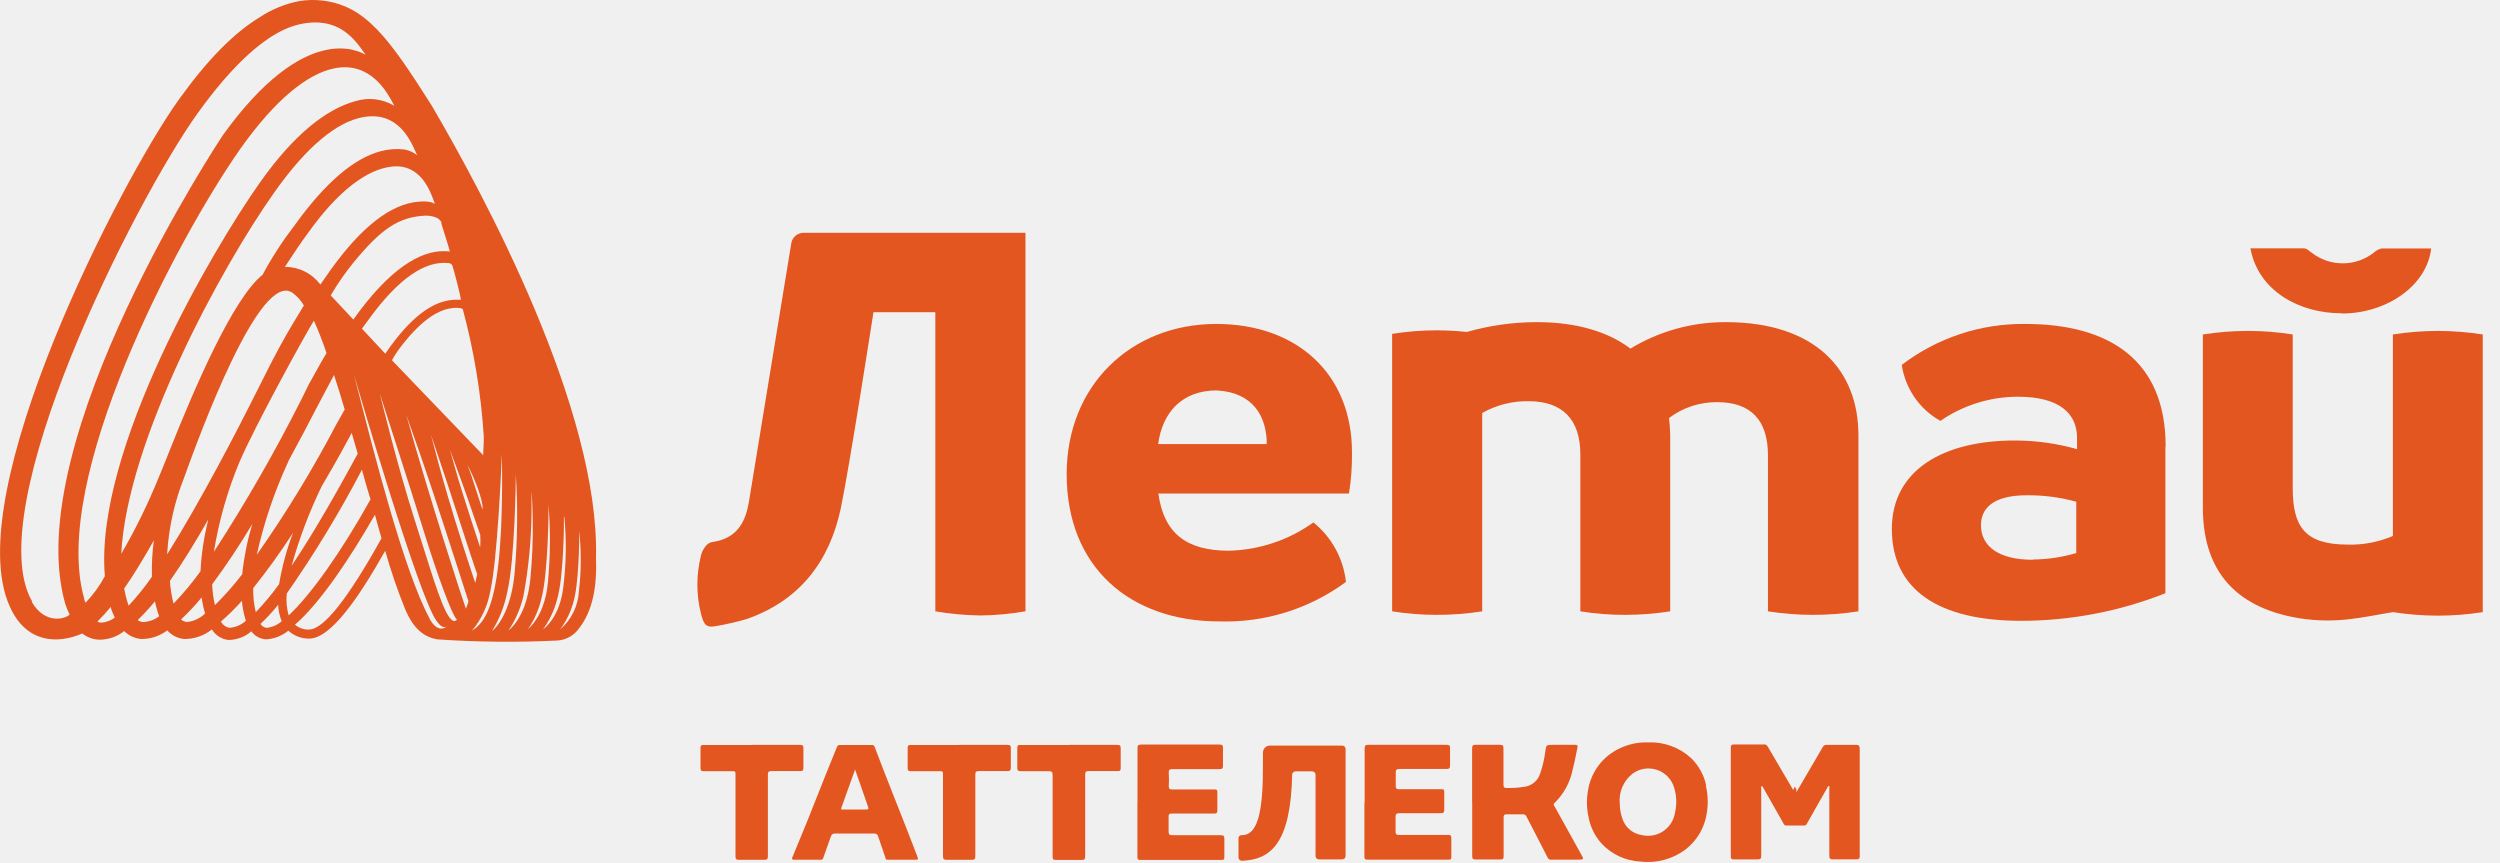
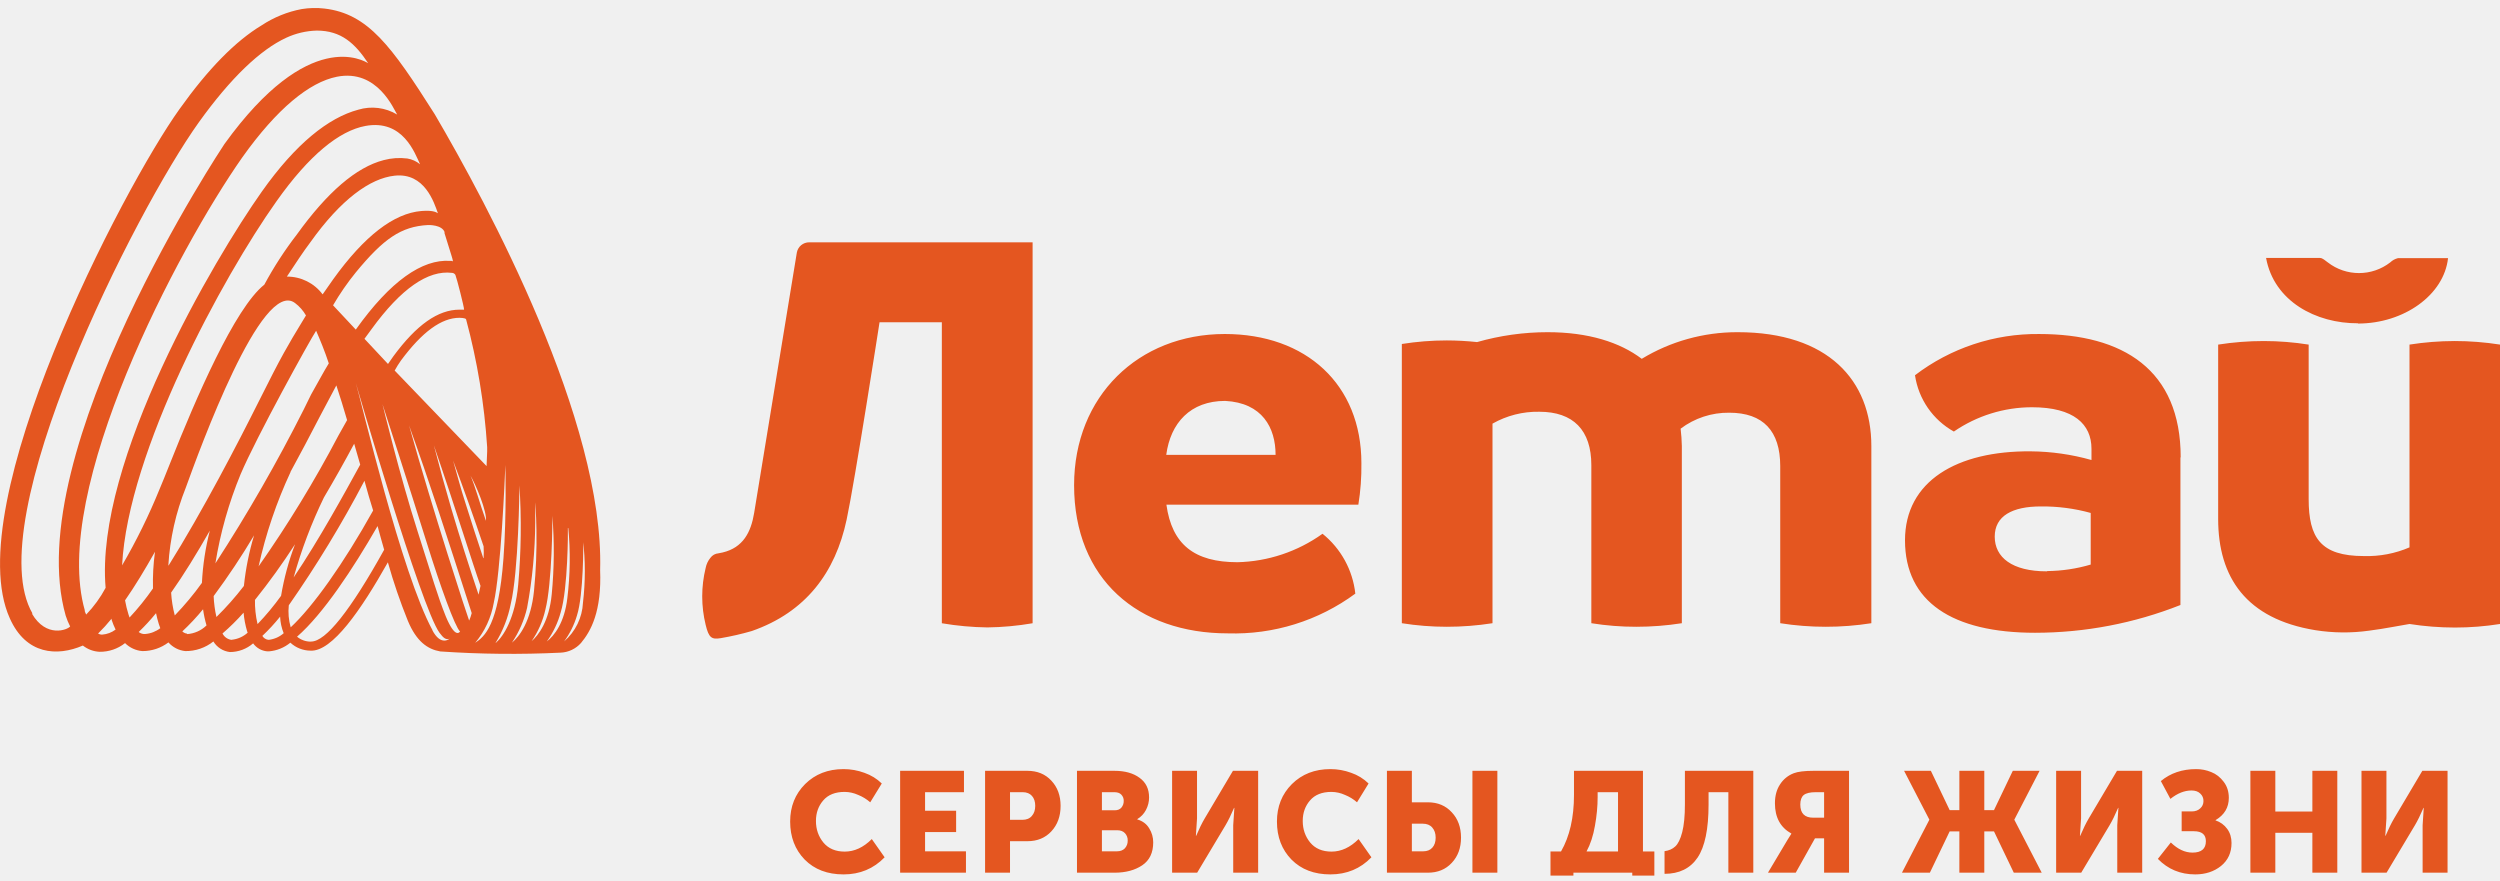
- <svg xmlns="http://www.w3.org/2000/svg" width="116" height="40" viewBox="0 0 116 40" fill="none">
-   <g clip-path="url(#clip0)">
-     <path fill-rule="evenodd" clip-rule="evenodd" d="M20.028 4.893C22.454 9.031 27.839 19.032 27.654 25.901C27.732 27.832 27.221 28.738 26.774 29.274C26.655 29.408 26.511 29.517 26.349 29.594C26.188 29.671 26.013 29.714 25.834 29.722C23.985 29.812 22.131 29.793 20.284 29.666C19.704 29.562 19.193 29.214 18.793 28.25C18.437 27.37 18.13 26.471 17.873 25.557C16.634 27.762 15.306 29.678 14.315 29.63C13.967 29.629 13.634 29.498 13.379 29.262C13.1 29.492 12.756 29.632 12.395 29.662H12.311C12.183 29.651 12.059 29.612 11.947 29.549C11.836 29.485 11.739 29.398 11.664 29.294C11.367 29.551 10.988 29.693 10.596 29.694C10.44 29.677 10.29 29.623 10.157 29.539C10.025 29.454 9.914 29.34 9.832 29.206C9.466 29.498 9.009 29.655 8.541 29.65C8.24 29.62 7.961 29.477 7.761 29.25C7.416 29.511 6.994 29.652 6.561 29.65C6.26 29.626 5.976 29.496 5.762 29.282C5.428 29.547 5.012 29.688 4.586 29.682C4.307 29.669 4.038 29.568 3.819 29.394C2.639 29.906 1.2 29.822 0.452 28.138C-1.907 22.917 5.646 8.326 8.273 4.657C9.596 2.801 10.848 1.528 12.051 0.8C12.612 0.429 13.242 0.173 13.903 0.048C14.249 -0.008 14.602 -0.016 14.95 0.024C16.957 0.26 18.033 1.744 20.028 4.893ZM23.591 29.258C23.919 28.771 24.154 28.229 24.287 27.658C24.529 26.355 24.655 25.034 24.663 23.709V22.801C24.663 22.753 24.707 23.293 24.718 24.069C24.735 25.004 24.698 25.939 24.607 26.869C24.467 28.258 23.951 28.974 23.579 29.27L23.591 29.258ZM22.835 29.27C23.173 28.719 23.41 28.112 23.535 27.477C23.895 25.969 23.935 22.197 23.935 22.012C24.032 23.533 24.014 25.059 23.879 26.577C23.739 28.142 23.191 28.978 22.847 29.27H22.835ZM21.896 29.27C22.338 28.741 22.633 28.105 22.751 27.425C23.075 25.985 23.259 21.776 23.287 21.072C23.287 21.072 23.347 23.405 23.199 25.373C22.967 28.49 22.328 28.974 21.896 29.27ZM21.616 28.238C21.584 28.19 19.924 23.117 18.849 19.244C19.74 21.712 20.403 23.767 21.399 26.853L21.4 26.857C21.508 27.191 21.619 27.537 21.736 27.898C21.707 28.014 21.668 28.128 21.62 28.238H21.616ZM19.733 25.676L19.733 25.675C19.601 25.258 19.445 24.763 19.249 24.149C18.421 21.568 17.625 18.268 17.625 18.268C17.625 18.268 18.865 22.084 19.677 24.693C20.284 26.645 20.964 28.534 21.2 28.75C21.198 28.752 21.196 28.754 21.194 28.757C21.144 28.811 20.947 29.031 20.536 28.038C20.248 27.31 20.073 26.757 19.733 25.676ZM19.936 28.702C18.761 26.559 17.314 20.873 16.683 18.393L16.683 18.393C16.555 17.888 16.46 17.516 16.409 17.334C16.637 18.117 19.436 27.693 20.252 28.806C20.436 29.058 20.56 29.142 20.716 29.078C20.716 29.078 20.316 29.446 19.916 28.678L19.936 28.702ZM14.319 29.214C14.088 29.215 13.864 29.134 13.687 28.986C14.886 27.946 16.274 25.845 17.397 23.885C17.468 24.158 17.54 24.407 17.608 24.648L17.608 24.648C17.64 24.759 17.671 24.868 17.701 24.977C16.146 27.778 15.014 29.21 14.335 29.21L14.319 29.214ZM13.395 28.554C13.3 28.224 13.271 27.879 13.307 27.538C14.589 25.699 15.754 23.782 16.794 21.796L16.799 21.814C16.933 22.3 17.059 22.758 17.193 23.169C15.822 25.633 14.415 27.606 13.395 28.554ZM12.391 29.13H12.363C12.307 29.123 12.252 29.103 12.205 29.072C12.157 29.041 12.117 28.999 12.087 28.95C12.381 28.673 12.655 28.377 12.907 28.062C12.917 28.324 12.973 28.582 13.071 28.826C12.88 28.993 12.643 29.099 12.391 29.13ZM11.752 27.285C12.409 26.464 13.024 25.609 13.595 24.725C13.302 25.494 13.087 26.29 12.951 27.102C12.621 27.561 12.259 27.997 11.867 28.406C11.78 28.035 11.74 27.654 11.748 27.273L11.752 27.285ZM11.236 26.649C10.848 27.154 10.426 27.631 9.972 28.078C9.9 27.761 9.857 27.438 9.844 27.113C10.512 26.212 11.134 25.277 11.707 24.313C11.479 25.069 11.322 25.844 11.24 26.629L11.236 26.649ZM10.7 29.13H10.652C10.567 29.117 10.486 29.083 10.417 29.032C10.347 28.982 10.291 28.915 10.252 28.838C10.597 28.54 10.922 28.219 11.224 27.878C11.249 28.169 11.304 28.457 11.388 28.738L11.412 28.802C11.211 28.984 10.957 29.097 10.688 29.126L10.7 29.13ZM7.757 25.685C7.832 24.463 8.102 23.261 8.557 22.125L8.563 22.106C9.216 20.305 12.069 12.439 13.595 13.603C13.8 13.757 13.971 13.952 14.099 14.175C14.025 14.299 13.946 14.429 13.86 14.569C13.547 15.082 13.146 15.74 12.587 16.827C12.411 17.172 12.135 17.712 11.919 18.148C10.992 20.004 9.324 23.225 7.765 25.709L7.757 25.685ZM9.3 26.509C8.921 27.038 8.505 27.538 8.053 28.006C7.963 27.661 7.906 27.309 7.885 26.953C8.465 26.133 9.061 25.161 9.668 24.097C9.467 24.883 9.345 25.687 9.304 26.497L9.3 26.509ZM8.621 28.846C8.538 28.837 8.46 28.8 8.401 28.742C8.742 28.423 9.061 28.082 9.356 27.722C9.391 27.973 9.444 28.222 9.516 28.466C9.275 28.702 8.957 28.844 8.621 28.866V28.846ZM7.353 22.18C6.861 23.392 6.284 24.567 5.626 25.697C5.894 20.444 10.264 12.402 12.735 8.918C14.251 6.773 15.634 5.661 16.838 5.437C18.436 5.143 19.024 6.463 19.293 7.065C19.316 7.118 19.337 7.165 19.357 7.205C19.187 7.065 18.982 6.973 18.765 6.937C18.401 6.893 18.032 6.919 17.677 7.013C16.414 7.342 15.082 8.49 13.679 10.442C13.117 11.171 12.615 11.944 12.179 12.755C10.816 13.835 9.021 18.004 7.853 20.948C7.697 21.348 7.413 22.044 7.353 22.18ZM6.621 28.862C6.537 28.854 6.457 28.822 6.39 28.77C6.674 28.497 6.941 28.207 7.189 27.902C7.224 28.072 7.267 28.239 7.317 28.402C7.337 28.47 7.361 28.534 7.385 28.594C7.183 28.75 6.94 28.843 6.685 28.862H6.621ZM5.922 27.966C5.854 27.751 5.801 27.531 5.762 27.309C6.214 26.661 6.673 25.901 7.141 25.069C7.064 25.63 7.033 26.196 7.049 26.761C6.722 27.233 6.361 27.681 5.97 28.102L5.922 27.966ZM4.71 28.89H4.67C4.617 28.884 4.565 28.868 4.518 28.842C4.739 28.625 4.948 28.395 5.142 28.154V28.206C5.193 28.36 5.255 28.511 5.326 28.658C5.147 28.793 4.933 28.873 4.71 28.89ZM3.91 27.782C2.319 22.261 8.205 11.102 11.168 6.881C12.767 4.633 14.258 3.421 15.522 3.169C17.196 2.836 17.977 4.308 18.232 4.789C18.262 4.846 18.285 4.889 18.301 4.913C18.034 4.752 17.736 4.649 17.427 4.61C17.118 4.571 16.804 4.598 16.506 4.689C15.134 5.057 13.627 6.253 12.063 8.466C9.888 11.542 4.362 20.908 4.866 26.733C4.626 27.183 4.324 27.598 3.97 27.966C3.94 27.908 3.916 27.848 3.898 27.786L3.91 27.782ZM1.499 27.922C-0.988 23.661 6.234 9.362 9.164 5.265C10.628 3.225 11.995 1.92 13.195 1.368C13.634 1.165 14.111 1.054 14.594 1.04C15.726 1.04 16.358 1.632 16.965 2.545C16.961 2.542 16.956 2.539 16.95 2.536L16.949 2.536C16.662 2.374 14.161 0.968 10.34 6.273C10.34 6.273 0.88 20.484 3.027 28.018C3.082 28.188 3.15 28.354 3.231 28.514C3.119 28.666 2.131 29.062 1.467 27.918L1.499 27.922ZM20.163 9.421L20.178 9.462C20.173 9.46 20.168 9.457 20.162 9.453C20.088 9.409 19.934 9.317 19.421 9.358C18.145 9.462 16.786 10.514 15.358 12.498L14.866 13.203C14.675 12.947 14.426 12.739 14.14 12.597C13.854 12.454 13.539 12.381 13.219 12.383C13.595 11.81 13.995 11.202 14.299 10.802C15.706 8.826 17.049 7.854 18.181 7.73C19.522 7.582 19.973 8.875 20.163 9.421ZM16.322 20.096C16.418 20.42 16.51 20.74 16.598 21.052C15.87 22.384 14.698 24.521 13.531 26.253C13.884 24.984 14.351 23.75 14.926 22.565C15.578 21.46 16.082 20.536 16.322 20.084V20.096ZM9.924 25.605C10.152 24.194 10.542 22.814 11.088 21.492C11.819 19.768 14.287 15.299 14.566 14.879C14.754 15.311 14.966 15.823 15.15 16.383C14.997 16.63 14.841 16.912 14.675 17.212L14.675 17.213C14.571 17.399 14.464 17.594 14.351 17.792L14.331 17.828L13.995 18.512C12.768 20.948 11.409 23.317 9.924 25.605ZM13.387 21.384C13.847 20.544 14.294 19.692 14.726 18.856C14.87 18.58 15.358 17.656 15.498 17.399C15.666 17.912 15.834 18.444 15.994 19C15.874 19.22 15.742 19.456 15.594 19.712C14.499 21.799 13.27 23.813 11.915 25.741C12.247 24.244 12.74 22.787 13.387 21.396V21.384ZM20.759 11.274C20.821 11.472 20.838 11.526 20.851 11.582C20.856 11.603 20.86 11.625 20.866 11.654L20.872 11.682C20.85 11.67 20.825 11.661 20.8 11.658H20.732C19.461 11.574 17.993 12.579 16.394 14.827C16.146 14.559 15.778 14.163 15.346 13.707C15.656 13.175 16.006 12.668 16.394 12.191C17.677 10.63 18.481 10.074 19.716 10.006L19.721 10.006C19.782 10.005 20.38 9.994 20.492 10.35H20.472C20.619 10.826 20.706 11.103 20.759 11.274ZM17.122 14.803C18.473 12.943 19.721 12.075 20.828 12.21C20.86 12.212 20.891 12.221 20.919 12.238C20.946 12.255 20.968 12.278 20.984 12.306C21.052 12.479 21.384 13.775 21.384 13.907H21.176C20.184 13.907 19.197 14.603 18.129 16.051L17.877 16.411L16.794 15.251L17.122 14.803ZM18.185 16.715C18.274 16.552 18.373 16.395 18.481 16.243C19.449 14.939 20.336 14.283 21.172 14.283C21.172 14.283 21.456 14.283 21.476 14.355C21.994 16.281 22.319 18.254 22.447 20.244V20.448C22.447 20.448 22.423 21.076 22.419 21.12L18.185 16.715ZM22.067 22.664C21.939 22.261 21.828 21.909 21.681 21.561C21.968 22.073 22.438 23.218 22.391 23.645C22.261 23.279 22.16 22.958 22.067 22.664ZM22.14 26.649C22.11 26.793 22.081 26.927 22.052 27.049C21.7 26.009 21.22 24.521 20.792 23.073C20.552 22.273 20.164 20.844 19.992 20.164C20.585 21.89 21.078 23.41 21.462 24.592C21.754 25.493 21.983 26.198 22.143 26.649H22.14ZM21.479 22.926L21.478 22.926L21.468 22.893C21.292 22.351 21.171 21.915 21.051 21.485C20.994 21.28 20.938 21.077 20.876 20.864C21.552 22.681 21.78 23.345 22.284 24.821C22.294 25.002 22.294 25.184 22.284 25.365L22.267 25.361C21.991 24.54 21.75 23.78 21.479 22.926ZM25.45 23.409C25.548 24.615 25.538 25.828 25.422 27.034C25.302 28.274 24.814 28.918 24.495 29.194C24.798 28.754 25.014 28.259 25.13 27.738C25.438 26.537 25.462 23.557 25.45 23.413V23.409ZM26.186 23.981C26.288 25.054 26.273 26.135 26.142 27.206C26.014 28.334 25.538 28.95 25.194 29.206C25.489 28.799 25.707 28.342 25.838 27.858C26.17 26.765 26.174 24.105 26.166 23.973L26.186 23.981ZM26.586 28.006C26.86 27.15 26.881 25.149 26.876 24.64C26.976 25.565 26.971 26.498 26.862 27.422C26.845 27.763 26.759 28.097 26.61 28.404C26.46 28.71 26.249 28.983 25.99 29.206C26.258 28.844 26.459 28.438 26.586 28.006Z" fill="#E45620" />
-     <path d="M108.655 14.547C110.774 14.547 112.621 13.227 112.805 11.53H110.502C110.366 11.562 110.242 11.63 110.142 11.726C109.73 12.046 109.224 12.219 108.702 12.219C108.181 12.219 107.675 12.046 107.263 11.726C107.235 11.707 107.206 11.685 107.178 11.663C107.088 11.593 106.997 11.522 106.903 11.522H104.42C104.784 13.523 106.723 14.543 108.651 14.535L108.655 14.547Z" fill="#E45620" />
-     <path fill-rule="evenodd" clip-rule="evenodd" d="M53.748 22.901H62.592C62.694 22.268 62.741 21.628 62.732 20.988C62.732 17.355 60.185 15.031 56.434 15.031C52.46 15.031 49.493 17.9 49.493 22C49.493 26.345 52.46 28.834 56.574 28.834C58.684 28.899 60.753 28.254 62.452 27.001C62.334 25.917 61.79 24.924 60.941 24.241C59.796 25.062 58.431 25.519 57.022 25.553C55.035 25.553 53.999 24.733 53.748 22.901ZM56.454 18.116C58.162 18.204 58.778 19.348 58.778 20.604H53.739C53.935 19.128 54.855 18.116 56.454 18.116Z" fill="#E45620" />
-     <path d="M80.049 14.947C78.499 14.946 76.977 15.371 75.651 16.175C74.644 15.411 73.188 14.947 71.313 14.947C70.213 14.947 69.119 15.101 68.062 15.403C67.599 15.354 67.133 15.328 66.666 15.327C65.973 15.327 65.28 15.382 64.595 15.491V28.366C65.28 28.475 65.973 28.529 66.666 28.53C67.372 28.53 68.077 28.475 68.774 28.366V19.164C69.43 18.791 70.174 18.602 70.929 18.616C72.496 18.616 73.328 19.464 73.328 21.076V28.366C74.013 28.476 74.706 28.53 75.399 28.53C76.102 28.529 76.804 28.475 77.498 28.366V20.196C77.493 19.929 77.474 19.662 77.442 19.396C78.087 18.91 78.874 18.651 79.681 18.66C81.249 18.66 82.033 19.508 82.033 21.12V28.366C83.424 28.584 84.84 28.584 86.231 28.366V20.196C86.231 17.163 84.232 14.947 80.073 14.947H80.049Z" fill="#E45620" />
-     <path fill-rule="evenodd" clip-rule="evenodd" d="M100.474 27.526V20.724L100.486 20.716C100.486 16.671 97.827 15.031 93.964 15.031C91.898 15.008 89.885 15.677 88.242 16.931C88.322 17.473 88.525 17.988 88.835 18.439C89.146 18.889 89.556 19.262 90.034 19.528C91.093 18.799 92.347 18.409 93.632 18.408C95.576 18.408 96.375 19.2 96.375 20.32V20.84C95.464 20.583 94.523 20.448 93.576 20.44C90.181 20.412 87.782 21.808 87.782 24.541C87.782 27.386 89.974 28.806 93.78 28.806C96.072 28.804 98.343 28.37 100.474 27.526ZM96.339 25.661C95.69 25.853 95.017 25.954 94.34 25.961L94.316 25.973C92.717 25.973 91.917 25.329 91.917 24.373C91.917 23.417 92.729 22.981 94.044 22.981C94.819 22.973 95.592 23.074 96.339 23.281V25.661Z" fill="#E45620" />
-     <path d="M37.29 10.802C37.154 10.801 37.022 10.848 36.918 10.934C36.813 11.02 36.742 11.141 36.718 11.274C36.718 11.274 35.339 19.676 34.751 23.277C34.603 24.181 34.235 24.877 33.303 25.101L33.107 25.141C33.034 25.146 32.963 25.168 32.898 25.204C32.834 25.24 32.779 25.289 32.736 25.349C32.624 25.484 32.549 25.645 32.516 25.817C32.305 26.678 32.305 27.577 32.516 28.438C32.66 29.042 32.795 29.122 33.207 29.054C33.69 28.971 34.168 28.862 34.639 28.726C37.13 27.858 38.493 26.029 39.013 23.585C39.393 21.804 40.529 14.487 40.529 14.487H43.399V28.366C44.093 28.484 44.795 28.548 45.499 28.558C46.197 28.549 46.894 28.484 47.582 28.366V10.802H37.29Z" fill="#E45620" />
-     <path d="M111.03 15.519C111.715 15.411 112.407 15.357 113.101 15.355C113.804 15.355 114.506 15.41 115.2 15.519V28.402C114.515 28.511 113.822 28.565 113.129 28.566C112.426 28.566 111.724 28.511 111.03 28.402C110.904 28.421 110.73 28.452 110.527 28.489C110.134 28.561 109.633 28.652 109.166 28.71C108.342 28.825 107.505 28.817 106.683 28.686C103.512 28.166 102.213 26.261 102.213 23.557V15.519C102.907 15.41 103.609 15.355 104.312 15.355C105.006 15.355 105.698 15.41 106.383 15.519V22.645C106.383 24.421 106.931 25.269 108.93 25.269C109.651 25.29 110.367 25.154 111.03 24.869V15.519Z" fill="#E45620" />
-     <path d="M68.306 37.227V34.723C68.306 34.587 68.35 34.555 68.478 34.559H69.593C69.733 34.559 69.761 34.599 69.761 34.727V36.395C69.761 36.523 69.797 36.571 69.933 36.563C70.227 36.568 70.52 36.545 70.809 36.495C70.962 36.46 71.103 36.386 71.218 36.279C71.333 36.172 71.418 36.037 71.465 35.887C71.578 35.559 71.657 35.22 71.701 34.875L71.702 34.864C71.745 34.563 71.745 34.563 72.061 34.559C72.274 34.556 72.503 34.557 72.732 34.558C72.847 34.559 72.963 34.559 73.076 34.559C73.192 34.559 73.216 34.591 73.192 34.699C73.162 34.827 73.137 34.956 73.112 35.085C73.072 35.287 73.032 35.489 72.976 35.687C72.863 36.282 72.57 36.828 72.136 37.252C72.061 37.316 72.093 37.367 72.136 37.423L73.348 39.608C73.428 39.747 73.468 39.817 73.447 39.852C73.427 39.888 73.345 39.888 73.18 39.888H71.981C71.946 39.894 71.911 39.889 71.88 39.872C71.85 39.855 71.826 39.828 71.813 39.796C71.599 39.375 71.383 38.957 71.166 38.539C71.057 38.33 70.949 38.121 70.841 37.912C70.827 37.869 70.799 37.833 70.761 37.809C70.722 37.786 70.677 37.777 70.633 37.784H69.909C69.797 37.784 69.769 37.82 69.769 37.924V39.72C69.769 39.844 69.737 39.884 69.605 39.88H68.474C68.35 39.88 68.31 39.852 68.31 39.724V37.219L68.306 37.227Z" fill="#E45620" />
-     <path d="M63.32 34.727V37.231L63.308 37.227V39.732C63.304 39.844 63.328 39.888 63.456 39.888H67.206C67.342 39.888 67.342 39.848 67.342 39.748V38.9C67.346 38.776 67.31 38.74 67.182 38.74H64.907C64.795 38.74 64.755 38.712 64.755 38.596V37.916C64.751 37.776 64.787 37.732 64.939 37.732H66.85C66.982 37.732 67.014 37.692 67.014 37.568V36.803C67.014 36.711 67.014 36.665 66.991 36.642C66.968 36.619 66.922 36.619 66.831 36.619H64.903C64.795 36.619 64.763 36.587 64.763 36.483V35.863C64.755 35.723 64.795 35.679 64.947 35.679H67.106C67.23 35.679 67.282 35.663 67.282 35.519V34.719C67.29 34.583 67.234 34.559 67.11 34.559H63.492C63.36 34.559 63.32 34.595 63.32 34.727Z" fill="#E45620" />
-     <path d="M52.78 37.208V34.719C52.78 34.595 52.808 34.547 52.948 34.547H56.582C56.706 34.547 56.75 34.575 56.746 34.703V35.535C56.746 35.655 56.706 35.687 56.59 35.687H54.403C54.271 35.687 54.223 35.719 54.231 35.855C54.243 36.058 54.243 36.261 54.231 36.463C54.231 36.607 54.275 36.635 54.411 36.631H56.294C56.482 36.631 56.486 36.631 56.486 36.811V37.612C56.486 37.72 56.45 37.748 56.343 37.748H54.379C54.259 37.748 54.219 37.78 54.223 37.9V38.576C54.223 38.708 54.255 38.756 54.399 38.752H56.63C56.782 38.752 56.818 38.796 56.81 38.936V39.784C56.81 39.868 56.79 39.9 56.698 39.9H52.9C52.776 39.9 52.776 39.836 52.776 39.748V37.231L52.78 37.208Z" fill="#E45620" />
-     <path d="M37.122 34.563H34.891V34.567H32.644C32.54 34.567 32.504 34.591 32.504 34.699V35.647C32.504 35.755 32.544 35.783 32.648 35.783H33.935C34.032 35.783 34.08 35.783 34.104 35.807C34.127 35.831 34.127 35.877 34.127 35.967V39.728C34.127 39.852 34.151 39.896 34.291 39.896H35.45C35.59 39.9 35.63 39.864 35.63 39.724V35.947C35.63 35.819 35.658 35.779 35.798 35.779H37.118C37.234 35.783 37.278 35.751 37.278 35.631V34.711C37.282 34.591 37.238 34.563 37.122 34.563Z" fill="#E45620" />
-     <path d="M44.515 34.563H46.746C46.862 34.563 46.906 34.591 46.902 34.711V35.615C46.902 35.751 46.858 35.783 46.726 35.779H45.423C45.283 35.779 45.255 35.819 45.255 35.947V39.724C45.255 39.86 45.219 39.9 45.079 39.896H43.935C43.799 39.896 43.755 39.868 43.755 39.728V35.967C43.755 35.877 43.755 35.831 43.732 35.807C43.709 35.783 43.661 35.783 43.563 35.783H42.26C42.156 35.783 42.116 35.755 42.116 35.647V34.699C42.116 34.587 42.156 34.567 42.26 34.567H44.507L44.515 34.563Z" fill="#E45620" />
-     <path d="M51.832 34.563H49.617L49.597 34.567H47.35C47.234 34.563 47.202 34.591 47.202 34.707V35.611C47.198 35.739 47.23 35.783 47.37 35.783H48.657C48.809 35.779 48.841 35.827 48.841 35.967V39.756C48.841 39.864 48.869 39.9 48.985 39.9H50.185C50.321 39.904 50.353 39.86 50.353 39.732V35.939C50.353 35.811 50.389 35.779 50.517 35.779H51.864C51.964 35.783 52 35.751 52 35.651V34.731C52 34.603 51.972 34.563 51.832 34.563Z" fill="#E45620" />
-     <path fill-rule="evenodd" clip-rule="evenodd" d="M79.17 36.459C79.07 35.972 78.826 35.526 78.47 35.179C78.201 34.931 77.886 34.739 77.543 34.614C77.2 34.488 76.836 34.431 76.471 34.447C76.013 34.432 75.559 34.528 75.147 34.727C74.769 34.904 74.44 35.169 74.186 35.501C73.933 35.832 73.763 36.22 73.692 36.631C73.615 37.028 73.615 37.435 73.692 37.832C73.767 38.313 73.978 38.762 74.3 39.128C74.772 39.641 75.427 39.946 76.123 39.976C76.868 40.066 77.62 39.862 78.218 39.408C78.746 38.997 79.096 38.398 79.194 37.736C79.266 37.308 79.251 36.869 79.15 36.447L79.17 36.459ZM77.718 37.712C77.691 37.885 77.629 38.051 77.534 38.199C77.439 38.347 77.314 38.474 77.168 38.571C77.022 38.668 76.857 38.734 76.684 38.763C76.511 38.793 76.333 38.786 76.163 38.744C75.957 38.712 75.765 38.622 75.608 38.485C75.451 38.349 75.336 38.171 75.275 37.972C75.198 37.757 75.159 37.531 75.159 37.303C75.13 37.041 75.169 36.775 75.27 36.531C75.371 36.287 75.533 36.072 75.739 35.907C75.897 35.788 76.082 35.708 76.277 35.674C76.472 35.641 76.672 35.654 76.861 35.714C77.05 35.773 77.222 35.877 77.363 36.016C77.504 36.156 77.609 36.327 77.67 36.515C77.796 36.904 77.812 37.319 77.718 37.716V37.712Z" fill="#E45620" />
-     <path fill-rule="evenodd" clip-rule="evenodd" d="M42.395 39.301C42.458 39.465 42.521 39.629 42.584 39.792L42.58 39.796C42.608 39.864 42.596 39.892 42.52 39.892H41.188C41.128 39.892 41.088 39.868 41.088 39.812C41.036 39.652 40.981 39.494 40.925 39.335C40.865 39.163 40.804 38.99 40.748 38.816C40.74 38.771 40.714 38.732 40.677 38.706C40.639 38.679 40.593 38.669 40.548 38.676H38.753C38.709 38.67 38.664 38.68 38.627 38.705C38.59 38.73 38.564 38.768 38.553 38.812L38.478 39.021C38.384 39.286 38.289 39.55 38.197 39.816C38.191 39.842 38.175 39.864 38.152 39.878C38.13 39.892 38.103 39.897 38.078 39.892H36.834C36.762 39.892 36.734 39.86 36.762 39.788L36.886 39.489C37.069 39.049 37.251 38.611 37.43 38.168C37.604 37.732 37.778 37.295 37.951 36.858L37.951 36.857L37.953 36.854C38.077 36.541 38.201 36.228 38.325 35.915C38.409 35.705 38.495 35.495 38.581 35.285C38.667 35.075 38.753 34.865 38.837 34.655C38.869 34.567 38.925 34.567 38.997 34.567H40.444C40.475 34.561 40.506 34.567 40.532 34.583C40.558 34.599 40.577 34.625 40.584 34.655C40.828 35.303 41.088 35.971 41.332 36.591C41.434 36.85 41.536 37.109 41.639 37.368L41.639 37.368C41.782 37.73 41.926 38.092 42.068 38.456C42.179 38.737 42.287 39.019 42.395 39.301ZM39.125 37.563H40.157C40.305 37.563 40.317 37.539 40.269 37.407C40.228 37.291 40.191 37.182 40.153 37.075C40.12 36.98 40.087 36.885 40.053 36.787L39.677 35.707C39.549 36.05 39.432 36.38 39.318 36.703C39.229 36.957 39.14 37.206 39.049 37.456C39.009 37.563 39.033 37.563 39.125 37.563Z" fill="#E45620" />
-     <path d="M86.279 34.691C86.279 34.591 86.243 34.563 86.143 34.563H84.752C84.714 34.56 84.677 34.569 84.645 34.589C84.613 34.608 84.587 34.637 84.572 34.671L83.372 36.723L83.348 36.759C83.353 36.705 83.353 36.65 83.348 36.595C83.334 36.621 83.322 36.584 83.309 36.549C83.301 36.524 83.293 36.499 83.284 36.499C83.276 36.499 83.268 36.522 83.259 36.546C83.247 36.581 83.233 36.619 83.216 36.595V36.675C83.016 36.327 82.816 35.99 82.616 35.653C82.416 35.316 82.217 34.979 82.017 34.631C82 34.599 81.974 34.573 81.941 34.557C81.909 34.541 81.872 34.536 81.837 34.543H80.445C80.345 34.543 80.309 34.575 80.309 34.675V39.74C80.309 39.848 80.345 39.88 80.453 39.876H81.553C81.689 39.876 81.721 39.836 81.721 39.708V36.623C81.721 36.616 81.72 36.608 81.72 36.6C81.719 36.595 81.719 36.589 81.718 36.584C81.715 36.543 81.711 36.501 81.741 36.471C81.751 36.472 81.762 36.475 81.77 36.482C81.779 36.488 81.785 36.497 81.789 36.507C81.95 36.792 82.112 37.077 82.273 37.361L82.275 37.364C82.436 37.649 82.598 37.934 82.76 38.22C82.788 38.272 82.808 38.304 82.872 38.304H83.724C83.784 38.304 83.812 38.272 83.84 38.22C84.038 37.865 84.24 37.511 84.442 37.157C84.565 36.941 84.689 36.724 84.812 36.507C84.812 36.507 84.812 36.475 84.86 36.471C84.895 36.468 84.889 36.525 84.883 36.575C84.881 36.593 84.88 36.61 84.88 36.623V39.704C84.88 39.832 84.912 39.876 85.047 39.872H86.147C86.255 39.872 86.291 39.844 86.291 39.736V34.675L86.279 34.691Z" fill="#E45620" />
-     <path d="M57.618 38.752C58.322 38.76 58.598 37.776 58.598 35.695L58.602 34.915C58.602 34.873 58.611 34.831 58.628 34.791C58.645 34.752 58.669 34.717 58.699 34.687C58.73 34.657 58.766 34.634 58.805 34.618C58.845 34.602 58.887 34.594 58.929 34.595H62.28C62.321 34.595 62.36 34.611 62.389 34.639C62.418 34.668 62.435 34.706 62.436 34.747V39.724C62.435 39.765 62.418 39.803 62.389 39.832C62.36 39.86 62.321 39.876 62.28 39.876H61.197C61.156 39.876 61.117 39.86 61.088 39.832C61.059 39.803 61.042 39.765 61.041 39.724V35.943C61.04 35.903 61.023 35.864 60.994 35.836C60.965 35.807 60.925 35.791 60.885 35.791H60.113C60.073 35.791 60.035 35.806 60.005 35.834C59.977 35.862 59.959 35.899 59.957 35.939C59.889 39.164 58.946 39.888 57.63 39.94C57.609 39.941 57.588 39.938 57.569 39.931C57.549 39.924 57.531 39.913 57.516 39.899C57.501 39.885 57.488 39.867 57.48 39.848C57.471 39.829 57.467 39.809 57.466 39.788V38.884C57.467 38.865 57.471 38.846 57.479 38.829C57.487 38.812 57.498 38.797 57.513 38.784C57.527 38.772 57.544 38.763 57.562 38.757C57.58 38.751 57.599 38.75 57.618 38.752Z" fill="#E45620" />
+ <svg xmlns="http://www.w3.org/2000/svg" width="193" height="68" fill="none">
+   <g clip-path="url(#a)" fill="#E45620">
+     <path d="M39.524 49.608a8.041 8.041 0 0 0 1.166-2.68c.407-2.18.617-4.393.63-6.611v-1.521c0-.08.073.824.093 2.123a40.72 40.72 0 0 1-.187 4.69c-.235 2.324-1.099 3.523-1.722 4.019l.02-.02Zm-1.266.02a9.103 9.103 0 0 0 1.172-3.001c.603-2.526.67-8.843.67-9.15a50.073 50.073 0 0 1-.093 7.643c-.235 2.619-1.153 4.019-1.729 4.508h-.02Zm-1.574 0a6.572 6.572 0 0 0 1.434-3.088c.542-2.412.85-9.459.897-10.638 0 0 .1 3.905-.147 7.201-.389 5.219-1.46 6.03-2.184 6.525Zm-.469-1.728c-.054-.08-2.834-8.575-4.636-15.06 1.655 4.583 2.84 8.314 4.837 14.49a3.468 3.468 0 0 1-.194.57h-.007Zm-1.809-.335c-.67-1.688-.971-2.814-2.157-6.511-1.386-4.321-2.72-9.848-2.72-9.848s2.077 6.39 3.437 10.759c1.018 3.268 2.157 6.43 2.552 6.792-.06.06-.388.556-1.112-1.192Zm-1.004 1.112c-2.412-4.395-5.507-17.692-5.936-19.119 0 0 5.038 17.35 6.465 19.293.308.422.516.563.777.455 0 0-.67.617-1.34-.67l.034.04Zm-9.412.857a1.64 1.64 0 0 1-1.059-.382c2.01-1.741 4.334-5.258 6.217-8.54.174.67.348 1.252.509 1.828-2.606 4.69-4.502 7.088-5.64 7.088l-.027.006Zm-1.548-1.105a4.46 4.46 0 0 1-.147-1.702 88.941 88.941 0 0 0 5.841-9.612c.228.823.442 1.6.67 2.297-2.297 4.127-4.655 7.43-6.364 9.017Zm-1.674.965h-.054a.63.63 0 0 1-.462-.302c.492-.463.95-.96 1.373-1.487.017.44.11.872.275 1.28a2.11 2.11 0 0 1-1.14.509h.008Zm-1.079-3.089a52.367 52.367 0 0 0 3.088-4.287 20.84 20.84 0 0 0-1.078 3.98c-.553.769-1.16 1.499-1.816 2.183a7.611 7.611 0 0 1-.2-1.896l.006.02Zm-.864-1.065a23.069 23.069 0 0 1-2.117 2.392 8.836 8.836 0 0 1-.214-1.615 55.535 55.535 0 0 0 3.121-4.689 20.928 20.928 0 0 0-.783 3.879l-.007.033Zm-.898 4.154h-.08a.904.904 0 0 1-.67-.49 16.966 16.966 0 0 0 1.628-1.607c.042.488.134.97.274 1.44l.04.107a2.143 2.143 0 0 1-1.212.543l.02.007Zm-4.93-5.768a19.172 19.172 0 0 1 1.34-5.962c1.072-2.954 5.875-16.225 8.44-14.269.344.259.631.585.844.958-.576.972-1.34 2.124-2.532 4.442-.295.576-.757 1.48-1.119 2.21-1.554 3.109-4.347 8.501-6.96 12.661l-.013-.04Zm2.586 1.38a22.401 22.401 0 0 1-2.09 2.505 9.093 9.093 0 0 1-.282-1.762c.972-1.373 1.97-3 2.988-4.783a20.237 20.237 0 0 0-.61 4.02l-.006.02Zm-1.14 3.912a.623.623 0 0 1-.368-.174 17.611 17.611 0 0 0 1.601-1.709c.058.422.147.839.268 1.247a2.365 2.365 0 0 1-1.5.67v-.034Zm-2.123-11.16a46.346 46.346 0 0 1-2.894 5.888c.45-8.796 7.771-22.26 11.911-28.095 2.539-3.59 4.857-5.453 6.873-5.828 2.914-.536 3.825 2.13 4.22 2.96a2.083 2.083 0 0 0-.991-.448 4.795 4.795 0 0 0-1.822.127c-2.117.55-4.348 2.472-6.7 5.741a28.127 28.127 0 0 0-2.511 3.872c-2.284 1.809-5.292 8.79-7.248 13.72-.262.67-.737 1.835-.838 2.063Zm-1.139 11.187h-.087a.75.75 0 0 1-.388-.154c.476-.457.923-.942 1.34-1.454.058.286.13.565.214.837.034.114.074.221.114.322-.339.26-.746.417-1.172.449h-.02Zm-1.259-1.5a8.847 8.847 0 0 1-.268-1.1c.757-1.085 1.527-2.358 2.311-3.75-.129.938-.18 1.886-.154 2.833-.548.79-1.152 1.54-1.809 2.244l-.08-.228Zm-2.01 1.547h-.087a.67.67 0 0 1-.254-.08c.37-.364.719-.75 1.045-1.153v.087a6.1 6.1 0 0 0 .308.757c-.3.226-.658.36-1.032.389h.02Zm-1.36-1.856c-2.665-9.244 7.195-27.927 12.159-34.995 2.68-3.764 5.178-5.794 7.295-6.216 3.135-.623 4.401 2.532 4.656 2.92a3.724 3.724 0 0 0-3.008-.375c-2.298.617-4.823 2.62-7.442 6.324C16.567 19.945 7.31 35.627 8.154 45.381a9.302 9.302 0 0 1-1.5 2.063 1.518 1.518 0 0 1-.121-.301l.02-.007Zm-4.039.234c-4.166-7.134 7.932-31.075 12.842-37.935 2.452-3.416 4.743-5.6 6.752-6.525a5.982 5.982 0 0 1 2.345-.549c1.896 0 2.954.991 3.972 2.519-.321-.174-4.555-2.84-11.1 6.243 0 0-15.85 23.794-12.252 36.408.092.286.206.563.342.83-.188.255-1.842.919-2.954-.997l.053.007ZM33.83 16.476c-.107-.046-.294-.268-1.293-.187-2.136.174-4.414 1.936-6.806 5.259l-.824 1.178a3.423 3.423 0 0 0-2.76-1.373c.63-.958 1.3-1.976 1.81-2.646 2.357-3.31 4.608-4.937 6.504-5.144 2.318-.255 3.048 2.056 3.35 2.913h.02Zm-6.484 17.792c.16.543.315 1.08.462 1.602-1.22 2.23-3.182 5.807-5.138 8.708a36.722 36.722 0 0 1 2.338-6.176 110.552 110.552 0 0 0 2.338-4.154v.02Zm-10.718 9.225a30.945 30.945 0 0 1 1.949-6.887c1.226-2.887 5.36-10.37 5.828-11.073.315.724.67 1.581.978 2.519-.415.67-.844 1.494-1.34 2.358l-.033.06-.563 1.146a125.687 125.687 0 0 1-6.82 11.877Zm5.8-7.067c.771-1.407 1.521-2.834 2.245-4.234.241-.462 1.058-2.01 1.293-2.439.281.858.563 1.749.83 2.68-.2.368-.421.764-.67 1.192a91.855 91.855 0 0 1-6.162 10.096 35.315 35.315 0 0 1 2.465-7.275v-.02ZM34.3 17.949c.67 2.177.596 1.87.67 2.23a.315.315 0 0 0-.12-.04h-.114c-2.13-.14-4.59 1.541-7.269 5.306a218.685 218.685 0 0 0-1.755-1.875 20.035 20.035 0 0 1 1.755-2.54c2.15-2.612 3.497-3.543 5.567-3.657.04 0 1.105-.04 1.3.576h-.034Zm-5.613 7.456c2.264-3.115 4.354-4.569 6.21-4.34a.314.314 0 0 1 .26.16c.114.288.67 2.458.67 2.68h-.348c-1.661 0-3.316 1.165-5.104 3.59l-.422.603-1.816-1.943.55-.75Zm1.782 3.202c.149-.273.314-.537.495-.79 1.621-2.184 3.108-3.283 4.508-3.283 0 0 .476 0 .51.12a50.485 50.485 0 0 1 1.627 9.861v.342s-.04 1.052-.046 1.125l-7.094-7.375Zm5.814 8.039c.476.817 1.313 2.826 1.233 3.563-.536-1.507-.784-2.559-1.24-3.604l.007.04Zm.81 8.594c-.048.241-.098.465-.147.67a190.215 190.215 0 0 1-2.11-6.658 150.609 150.609 0 0 1-1.34-4.87c1.749 5.09 2.981 9.11 3.604 10.858h-.006Zm.215-2.157c-.469-1.393-.878-2.68-1.34-4.133-.435-1.34-.67-2.291-.991-3.396a204.106 204.106 0 0 1 2.358 6.625c.017.303.017.607 0 .91l-.027-.006Zm5.332-3.269c.164 2.02.148 4.052-.047 6.07-.2 2.076-1.018 3.154-1.554 3.617a6.98 6.98 0 0 0 1.065-2.439c.516-2.01.556-7 .536-7.241v-.007Zm1.233.958a24.98 24.98 0 0 1-.074 5.4c-.214 1.888-1.011 2.92-1.587 3.349a6.941 6.941 0 0 0 1.078-2.258c.556-1.828.563-6.283.55-6.504l.033.013Zm1.132.891a20.767 20.767 0 0 1 0 4.87 4.207 4.207 0 0 1-1.46 2.988 6.424 6.424 0 0 0 .998-2.01c.515-1.608.495-5.634.482-5.828l-.02-.02Zm1.326 2.345c.322-11.502-8.708-28.263-12.774-35.196C30.213 3.54 28.41 1.055 25.048.66a6.37 6.37 0 0 0-1.755.04 8.474 8.474 0 0 0-3.101 1.26c-2.017 1.218-4.114 3.349-6.33 6.457C9.46 14.56-3.195 38.99.757 47.732c1.253 2.82 3.664 2.961 5.64 2.104.368.29.818.46 1.287.482.714.01 1.41-.227 1.97-.67.359.358.833.576 1.339.616a3.31 3.31 0 0 0 2.01-.67c.335.38.802.62 1.306.67a3.417 3.417 0 0 0 2.164-.743 1.722 1.722 0 0 0 1.28.817 2.747 2.747 0 0 0 1.788-.67 1.5 1.5 0 0 0 1.085.616h.14a2.975 2.975 0 0 0 1.649-.67c.426.395.986.615 1.567.617 1.661.08 3.885-3.129 5.962-6.82.43 1.53.944 3.036 1.54 4.509.67 1.614 1.528 2.197 2.5 2.371 3.094.213 6.199.244 9.297.094a2.23 2.23 0 0 0 1.575-.75c.75-.898 1.607-2.419 1.473-5.66M182.035 24.978c3.551 0 6.646-2.21 6.954-5.05h-3.859a1.304 1.304 0 0 0-.603.328 3.937 3.937 0 0 1-4.823 0c-.194-.134-.395-.342-.603-.342h-4.16c.61 3.35 3.859 5.058 7.088 5.044M98.475 35.117c0-2.104-1.032-4.02-3.892-4.167-2.68 0-4.22 1.695-4.549 4.167h8.44Zm6.377 3.845H90.047c.422 3.068 2.157 4.441 5.487 4.441a11.751 11.751 0 0 0 6.565-2.197 6.895 6.895 0 0 1 2.532 4.622 15.776 15.776 0 0 1-9.847 3.068c-6.894 0-11.864-4.166-11.864-11.441 0-6.867 4.97-11.67 11.63-11.67 6.283 0 10.55 3.892 10.55 9.975a18.46 18.46 0 0 1-.235 3.202M134.112 25.645a14.209 14.209 0 0 0-7.369 2.056c-1.688-1.28-4.127-2.056-7.268-2.056-1.842 0-3.675.257-5.446.763a22.467 22.467 0 0 0-2.338-.127c-1.162 0-2.323.092-3.47.275v21.556c1.147.183 2.308.274 3.47.275 1.182 0 2.362-.092 3.53-.275V32.705a7.04 7.04 0 0 1 3.611-.918c2.626 0 4.019 1.42 4.019 4.12v12.205c1.147.184 2.308.276 3.47.275 1.178 0 2.353-.092 3.517-.275V34.433a13.64 13.64 0 0 0-.094-1.34 6.116 6.116 0 0 1 3.751-1.232c2.626 0 3.939 1.42 3.939 4.12v12.131c2.331.367 4.704.367 7.034 0V34.433c0-5.077-3.349-8.788-10.316-8.788M158.052 44.087a12.327 12.327 0 0 0 3.35-.502v-3.986a13.915 13.915 0 0 0-3.845-.502c-2.204 0-3.564.73-3.564 2.33 0 1.602 1.34 2.68 4.019 2.68l.04-.02Zm10.277-8.769v11.389a30.537 30.537 0 0 1-11.214 2.143c-6.378 0-10.049-2.378-10.049-7.14 0-4.576 4.02-6.914 9.707-6.867a17.78 17.78 0 0 1 4.689.67v-.871c0-1.876-1.34-3.202-4.595-3.202a10.657 10.657 0 0 0-6.029 1.876 5.973 5.973 0 0 1-3.001-4.348 15.52 15.52 0 0 1 9.586-3.182c6.471 0 10.926 2.747 10.926 9.52M62.474 18.707a.964.964 0 0 0-.958.79s-2.31 14.068-3.295 20.097c-.248 1.514-.865 2.68-2.425 3.055l-.329.067a.844.844 0 0 0-.623.348 1.755 1.755 0 0 0-.368.784 9.217 9.217 0 0 0 0 4.388c.241 1.011.469 1.145 1.159 1.031.809-.138 1.61-.321 2.398-.55 4.173-1.453 6.458-4.514 7.328-8.607.637-2.981 2.54-15.233 2.54-15.233h4.809v23.238a22.87 22.87 0 0 0 3.517.322 22.255 22.255 0 0 0 3.49-.322V18.707H62.474ZM189.483 26.328a22.64 22.64 0 0 0-3.47.275v15.655a8.285 8.285 0 0 1-3.517.67c-3.349 0-4.267-1.42-4.267-4.395v-11.93a22.196 22.196 0 0 0-3.47-.275c-1.178 0-2.353.092-3.517.275V40.06c0 4.528 2.177 7.717 7.489 8.588 1.377.22 2.779.233 4.16.04 1.186-.148 2.506-.422 3.122-.516 1.164.182 2.339.274 3.517.275 1.162 0 2.322-.093 3.47-.275v-21.57a22.762 22.762 0 0 0-3.517-.275ZM61 63.423c0-1.159.385-2.123 1.155-2.893.777-.77 1.767-1.155 2.97-1.155.55 0 1.085.095 1.606.286.52.183.968.458 1.342.825l-.891 1.452a3.23 3.23 0 0 0-.935-.572 2.569 2.569 0 0 0-1.034-.231c-.733 0-1.287.22-1.661.66-.374.433-.561.96-.561 1.584 0 .638.19 1.192.572 1.661.389.47.939.704 1.65.704.748 0 1.445-.323 2.09-.968l.99 1.408c-.85.88-1.907 1.32-3.168 1.32-1.247 0-2.248-.381-3.003-1.144-.748-.77-1.122-1.749-1.122-2.937ZM69.49 67.372v-7.865h4.928v1.65h-3.003v1.43h2.398v1.65h-2.398v1.485h3.157v1.65H69.49ZM76.048 67.372v-7.865h3.267c.763 0 1.38.253 1.848.759.477.506.715 1.155.715 1.947 0 .8-.238 1.456-.715 1.969-.469.506-1.085.759-1.848.759h-1.342v2.431h-1.925Zm1.925-4.081h.946c.323 0 .569-.099.737-.297.176-.198.264-.458.264-.781s-.084-.58-.253-.77c-.168-.19-.407-.286-.715-.286h-.979v2.134ZM83.143 67.372v-7.865h2.893c.807 0 1.452.18 1.936.539.492.352.737.858.737 1.518 0 .337-.08.66-.242.968-.16.3-.385.535-.67.704v.022c.417.125.725.356.923.693.206.33.308.69.308 1.078 0 .8-.282 1.39-.847 1.771-.564.381-1.28.572-2.145.572h-2.893Zm1.925-4.818h.99c.228 0 .4-.07.517-.209a.775.775 0 0 0 .176-.517.655.655 0 0 0-.187-.484c-.117-.125-.297-.187-.539-.187h-.957v1.397Zm0 3.168h1.155c.264 0 .47-.077.616-.231a.85.85 0 0 0 .22-.594.796.796 0 0 0-.209-.572c-.139-.154-.344-.231-.616-.231h-1.166v1.628ZM90.486 67.372v-7.865h1.924v3.674l-.087 1.342h.022c.234-.55.454-.997.66-1.342l2.178-3.674h1.946v7.865h-1.925v-3.663l.089-1.342h-.023c-.234.55-.454.997-.66 1.342l-2.189 3.663h-1.936ZM98.58 63.423c0-1.159.386-2.123 1.156-2.893.777-.77 1.767-1.155 2.969-1.155.55 0 1.086.095 1.606.286a3.59 3.59 0 0 1 1.342.825l-.891 1.452a3.221 3.221 0 0 0-.935-.572 2.566 2.566 0 0 0-1.034-.231c-.733 0-1.287.22-1.661.66-.374.433-.561.96-.561 1.584 0 .638.191 1.192.572 1.661.389.47.939.704 1.65.704.748 0 1.445-.323 2.09-.968l.99 1.408c-.85.88-1.906 1.32-3.168 1.32-1.246 0-2.247-.381-3.002-1.144-.749-.77-1.123-1.749-1.123-2.937ZM113.671 67.372v-7.865h1.925v7.865h-1.925Zm-6.6 0v-7.865h1.925v2.431h1.232c.763 0 1.379.257 1.848.77.477.506.715 1.159.715 1.958 0 .792-.238 1.441-.715 1.947-.469.506-1.085.759-1.848.759h-3.157Zm1.925-1.65h.869c.308 0 .546-.095.715-.286.169-.19.253-.447.253-.77s-.088-.583-.264-.781c-.169-.198-.414-.297-.737-.297h-.836v2.134ZM122.48 65.733h2.431v-4.576h-1.573v.363c0 .726-.07 1.47-.209 2.233-.132.763-.348 1.423-.649 1.98Zm-2.783 0h.814c.667-1.159 1.001-2.614 1.001-4.367v-1.859h5.324v6.226h.88v3.179h-1.705v-1.54h-4.543v1.54h-1.771v-3.179ZM128.502 65.711c.337-.044.612-.165.825-.363.22-.198.4-.565.539-1.1.139-.535.209-1.254.209-2.156v-2.585h5.28v7.865h-1.925v-6.215h-1.529v.957c0 1.885-.282 3.249-.847 4.092-.565.836-1.415 1.254-2.552 1.254v-1.749ZM136.486 67.372l1.507-2.53.297-.473v-.022c-.843-.47-1.265-1.247-1.265-2.332 0-.58.132-1.067.396-1.463a2.16 2.16 0 0 1 1.056-.858c.323-.125.833-.187 1.529-.187h2.739v7.865h-1.925v-2.651h-.704l-1.485 2.651h-2.145Zm3.498-4.246h.836v-1.969h-.649c-.432 0-.74.073-.924.22-.176.147-.264.392-.264.737 0 .675.334 1.012 1.001 1.012ZM146.83 67.372l2.112-4.081v-.022l-1.947-3.762h2.068l1.452 3.036h.748v-3.036h1.925v3.036h.748l1.452-3.036h2.068l-1.947 3.762v.022l2.112 4.081h-2.156l-1.529-3.19h-.748v3.19h-1.925v-3.19h-.748l-1.529 3.19h-2.156ZM158.734 67.372v-7.865h1.925v3.674l-.088 1.342h.022c.235-.55.455-.997.66-1.342l2.178-3.674h1.947v7.865h-1.925v-3.663l.088-1.342h-.022c-.235.55-.455.997-.66 1.342l-2.189 3.663h-1.936ZM166.587 66.305l1.001-1.265c.535.52 1.093.781 1.672.781.689 0 1.034-.293 1.034-.88 0-.513-.308-.77-.924-.77h-.946v-1.529h.77c.279 0 .499-.077.66-.231a.73.73 0 0 0 .253-.561.746.746 0 0 0-.253-.594c-.161-.154-.385-.231-.671-.231-.543 0-1.085.216-1.628.649l-.737-1.375c.741-.616 1.65-.924 2.728-.924.411 0 .799.077 1.166.231.374.147.693.396.957.748.264.345.396.759.396 1.243 0 .74-.341 1.313-1.023 1.716v.022a1.8 1.8 0 0 1 .902.66c.22.3.33.664.33 1.089 0 .74-.271 1.331-.814 1.771-.543.433-1.206.649-1.991.649-1.144 0-2.105-.4-2.882-1.199ZM173.73 67.372v-7.865h1.925v3.146h2.86v-3.146h1.925v7.865h-1.925v-3.08h-2.86v3.08h-1.925ZM182.307 67.372v-7.865h1.925v3.674l-.088 1.342h.022c.235-.55.455-.997.66-1.342l2.178-3.674h1.947v7.865h-1.925v-3.663l.088-1.342h-.022c-.235.55-.455.997-.66 1.342l-2.189 3.663h-1.936Z" />
  </g>
-   <defs />
+   <defs>
+     <clipPath id="a">
+       <path fill="#fff" transform="translate(0 .621)" d="M0 0h193v66.975H0z" />
+     </clipPath>
+   </defs>
</svg>
